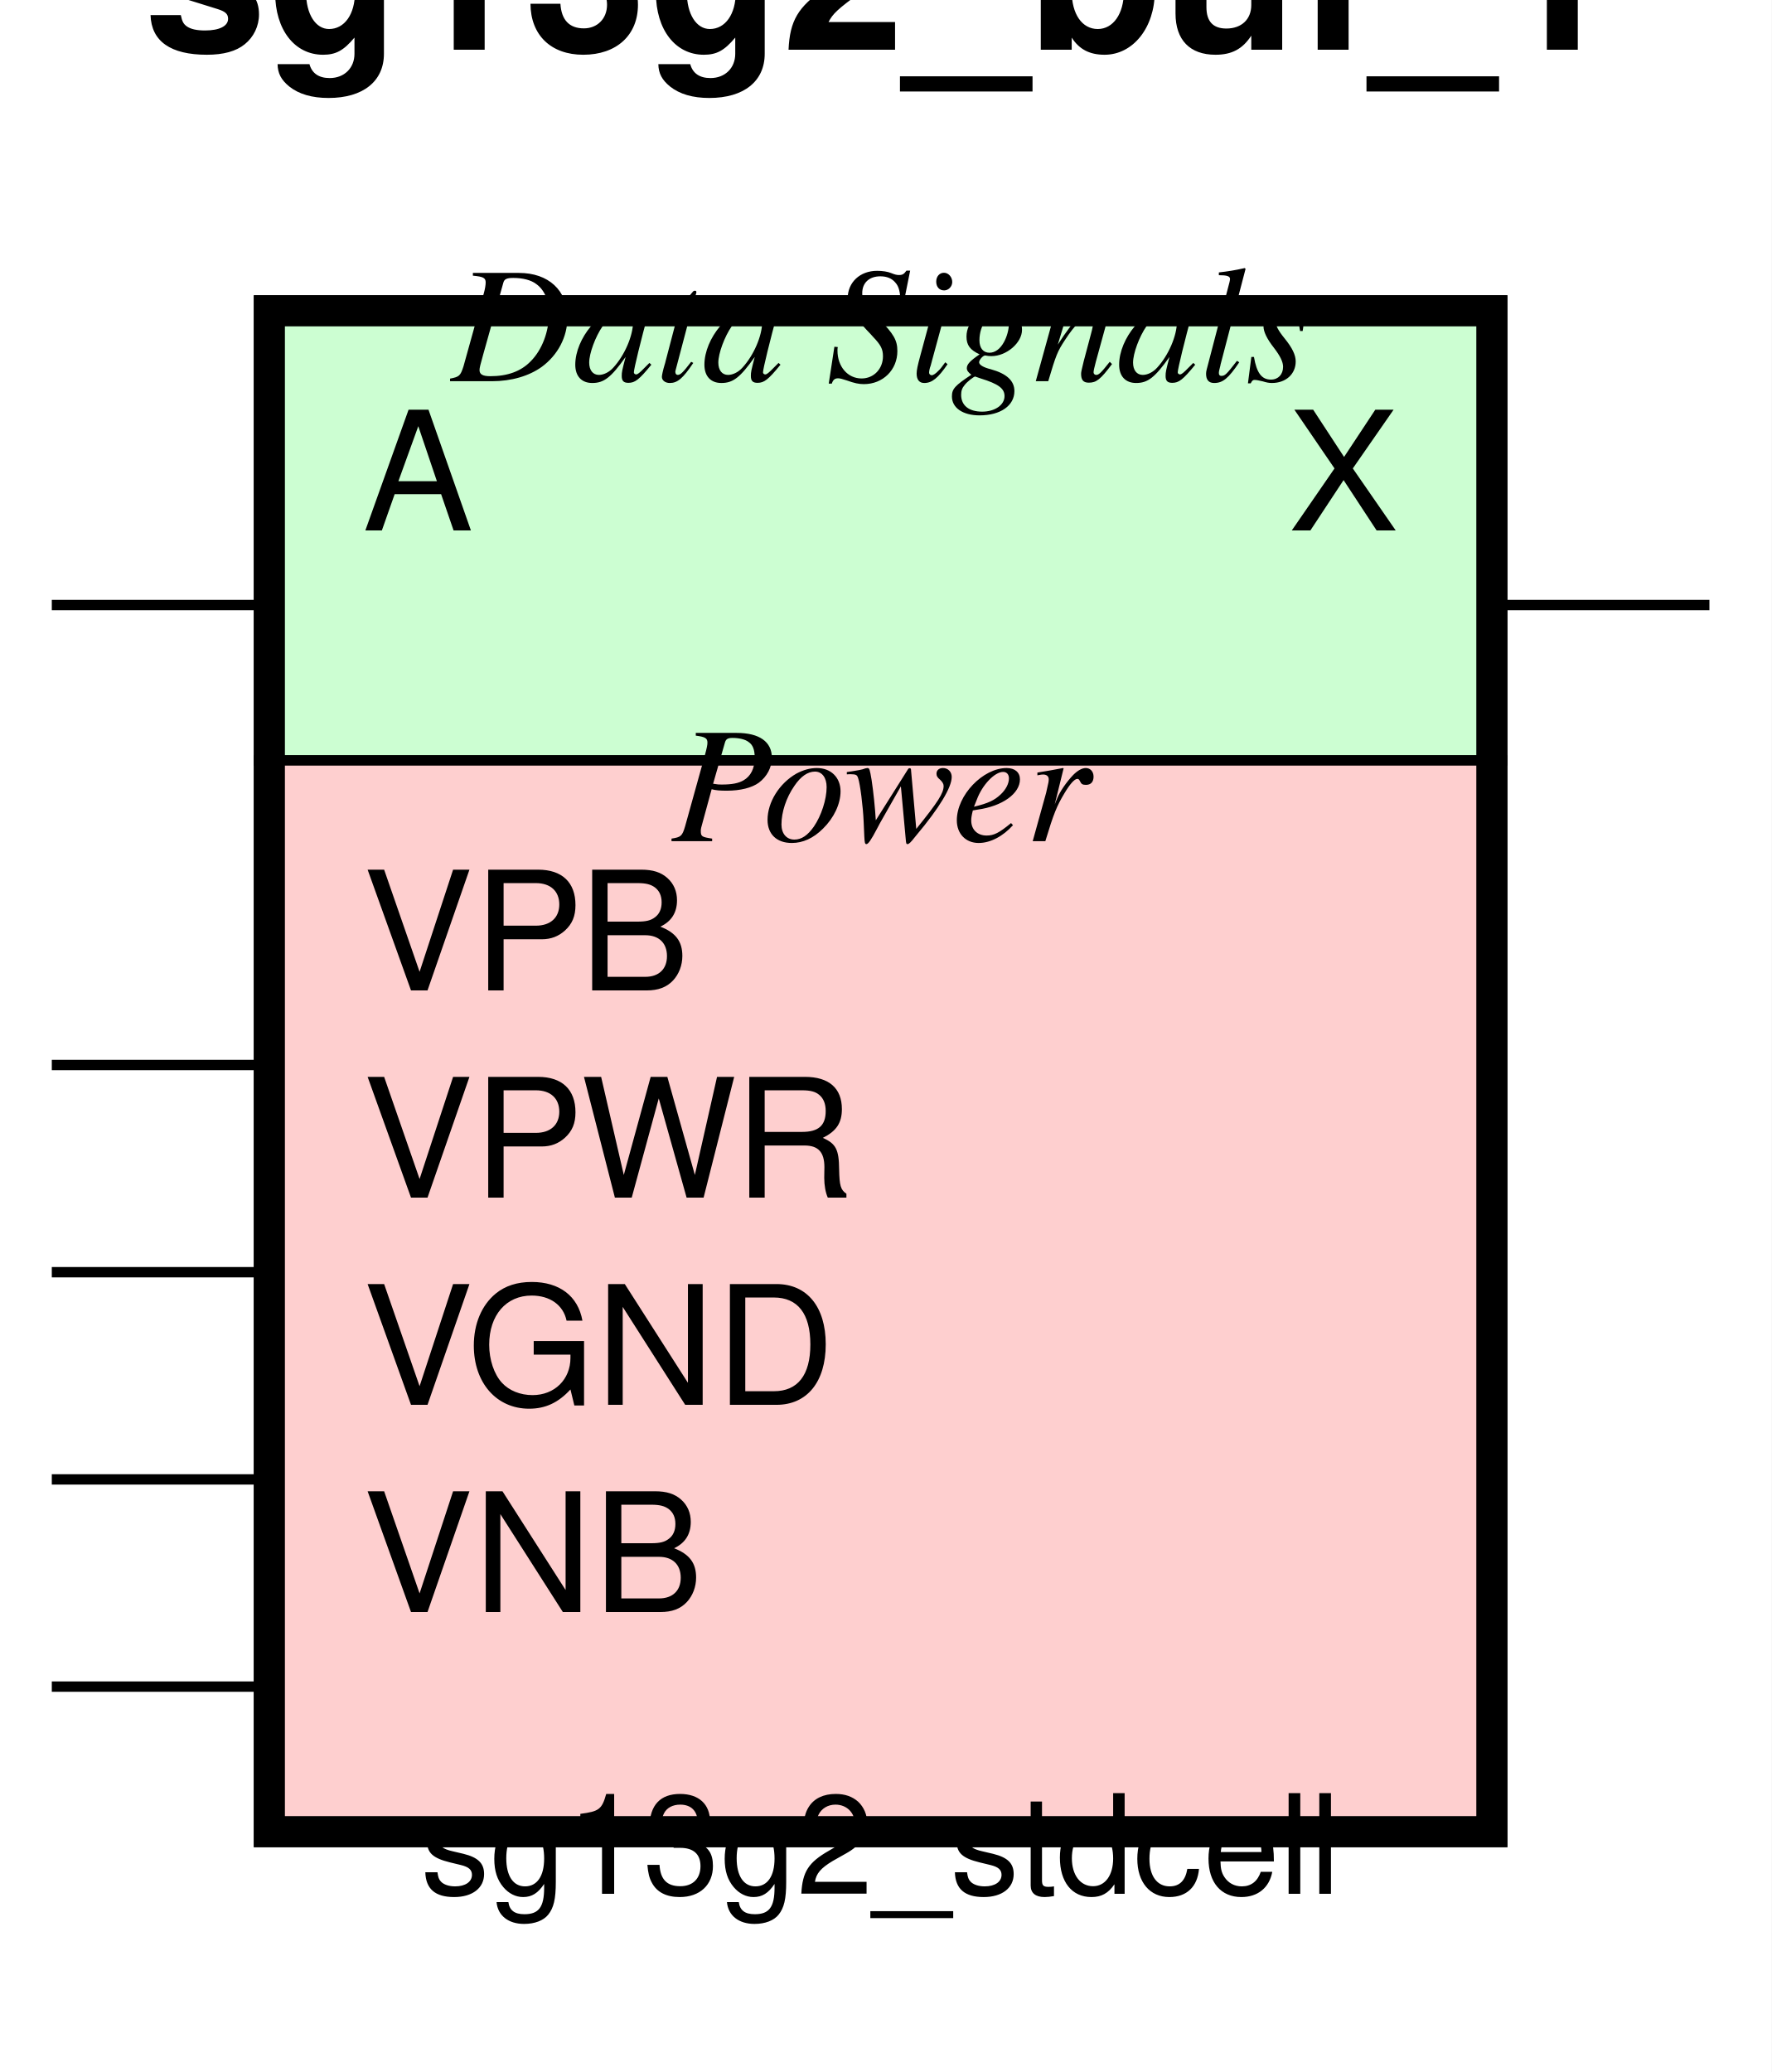
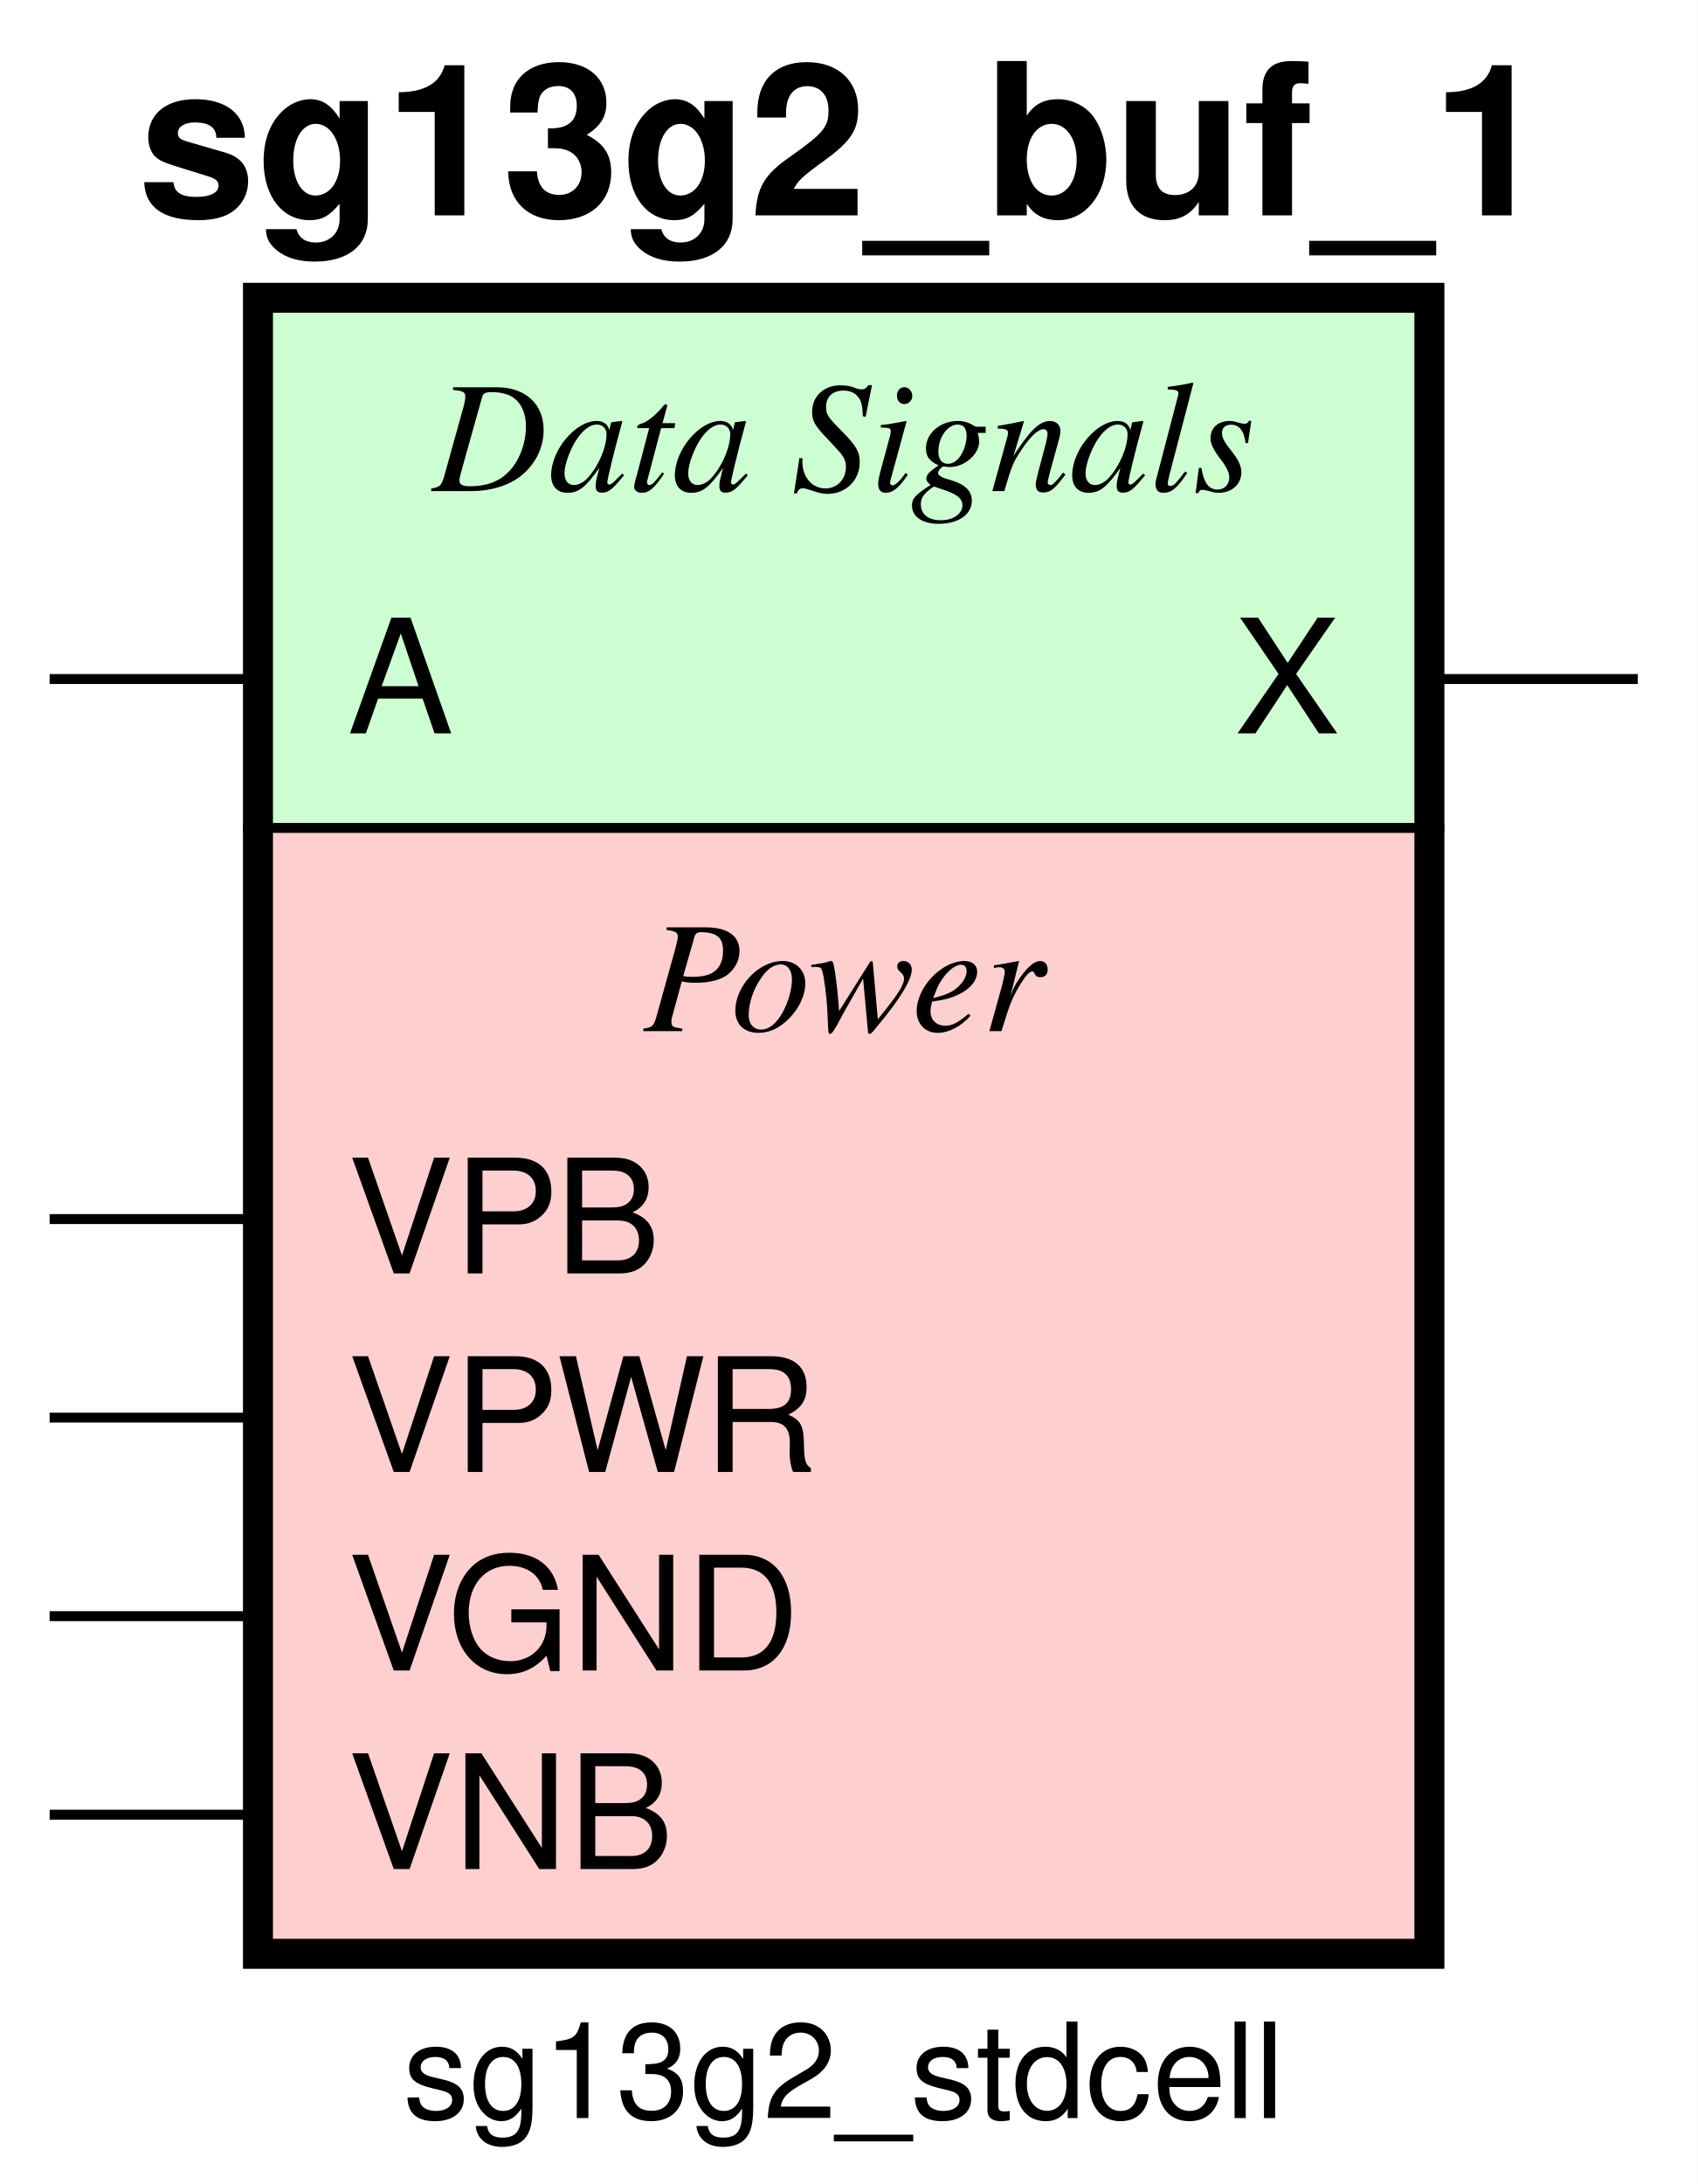
- <svg xmlns="http://www.w3.org/2000/svg" xml:space="preserve" width="171" height="200" viewBox="-25 -44 171.0 200.0" version="1.1">
+ <svg xmlns="http://www.w3.org/2000/svg" xml:space="preserve" width="171" height="220" viewBox="-25 -44 171.0 220.0" version="1.1">
  <style type="text/css">

.fnt1 {fill:#000000;
    font-family:Times; font-size:12pt; font-weight:normal; font-style:italic;}
.fnt2 {fill:#000000;
    font-family:Helvetica; font-size:12pt; font-weight:normal; font-style:normal;}
.fnt3 {fill:#000000;
    font-family:Helvetica; font-size:16pt; font-weight:bold; font-style:normal;}
.fnt4 {fill:#000000;
    font-family:Helvetica; font-size:10pt; font-weight:normal; font-style:normal;}
.label {fill:#000;
  text-anchor:middle;
  font-size:16pt; font-weight:bold; font-family:Sans;}
.link {fill: #0D47A1;}
.link:hover {fill: #0D47A1; text-decoration:underline;}
.link:visited {fill: #4A148C;}

</style>
  <defs>

</defs>
  <rect x="-25" y="-44" width="100%" height="100%" fill="white" />
  <g transform="translate(0,0)">
-     <rect x="0" y="-15.0" width="120.0" height="44.4" stroke="#000000" fill="#CCFED2" stroke-width="1" />
-     <text class="fnt1" x="60.0" y="0" text-anchor="middle" dy="-7.2">Data Signals</text>
-     <g transform="translate(0,14.4)">
+     <rect x="0" y="-15.0" width="120.0" height="54.4" stroke="#000000" fill="#CCFED2" stroke-width="1" />
+     <text class="fnt1" x="60.0" y="0" text-anchor="middle" dy="5.472">Data Signals</text>
+     <g transform="translate(0,24.4)">
      <line x1="-20" y1="0" x2="0" y2="0" stroke="#000000" fill="none" stroke-width="1" />
-       <text class="fnt2" x="10" y="0" text-anchor="normal" dy="-7.2">A</text>
+       <text class="fnt2" x="10" y="0" text-anchor="normal" dy="5.472">A</text>
    </g>
-     <g transform="translate(120.0,14.4)">
+     <g transform="translate(120.0,24.4)">
      <line x1="20" y1="0" x2="0" y2="0" stroke="#000000" fill="none" stroke-width="1" />
-       <text class="fnt2" x="-10" y="0" text-anchor="end" dy="-7.2">X</text>
+       <text class="fnt2" x="-10" y="0" text-anchor="end" dy="5.472">X</text>
    </g>
  </g>
-   <g transform="translate(0,44.4)">
-     <rect x="0" y="-15.0" width="120.0" height="104.4" stroke="#000000" fill="#FECFCF" stroke-width="1" />
-     <text class="fnt1" x="60.0" y="0" text-anchor="middle" dy="-7.2">Power</text>
-     <g transform="translate(0,14.4)">
+   <g transform="translate(0,54.4)">
+     <rect x="0" y="-15.0" width="120.0" height="114.4" stroke="#000000" fill="#FECFCF" stroke-width="1" />
+     <text class="fnt1" x="60.0" y="0" text-anchor="middle" dy="5.472">Power</text>
+     <g transform="translate(0,24.4)">
      <line x1="-20" y1="0" x2="0" y2="0" stroke="#000000" fill="none" stroke-width="1" />
-       <text class="fnt2" x="10" y="0" text-anchor="normal" dy="-7.2">VPB</text>
+       <text class="fnt2" x="10" y="0" text-anchor="normal" dy="5.472">VPB</text>
    </g>
-     <g transform="translate(0,34.4)">
+     <g transform="translate(0,44.4)">
      <line x1="-20" y1="0" x2="0" y2="0" stroke="#000000" fill="none" stroke-width="1" />
-       <text class="fnt2" x="10" y="0" text-anchor="normal" dy="-7.2">VPWR</text>
+       <text class="fnt2" x="10" y="0" text-anchor="normal" dy="5.472">VPWR</text>
    </g>
-     <g transform="translate(0,54.4)">
+     <g transform="translate(0,64.4)">
      <line x1="-20" y1="0" x2="0" y2="0" stroke="#000000" fill="none" stroke-width="1" />
-       <text class="fnt2" x="10" y="0" text-anchor="normal" dy="-7.2">VGND</text>
+       <text class="fnt2" x="10" y="0" text-anchor="normal" dy="5.472">VGND</text>
    </g>
-     <g transform="translate(0,74.4)">
+     <g transform="translate(0,84.4)">
      <line x1="-20" y1="0" x2="0" y2="0" stroke="#000000" fill="none" stroke-width="1" />
-       <text class="fnt2" x="10" y="0" text-anchor="normal" dy="-7.2">VNB</text>
+       <text class="fnt2" x="10" y="0" text-anchor="normal" dy="5.472">VNB</text>
    </g>
  </g>
-   <rect x="1.0" y="-14.0" width="118.0" height="146.8" stroke="#000000" fill="none" stroke-width="3" />
-   <text class="fnt3" x="60.0" y="-24.0" text-anchor="middle" dy="-15.2">sg13g2_buf_1</text>
-   <text class="fnt4" x="60.0" y="142.8" text-anchor="middle" dy="-4.0">sg13g2_stdcell</text>
+   <rect x="1.0" y="-14.0" width="118.0" height="166.8" stroke="#000000" fill="none" stroke-width="3" />
+   <text class="fnt3" x="60.0" y="-24.0" text-anchor="middle" dy="1.696">sg13g2_buf_1</text>
+   <text class="fnt4" x="60.0" y="162.8" text-anchor="middle" dy="6.56">sg13g2_stdcell</text>
</svg>
